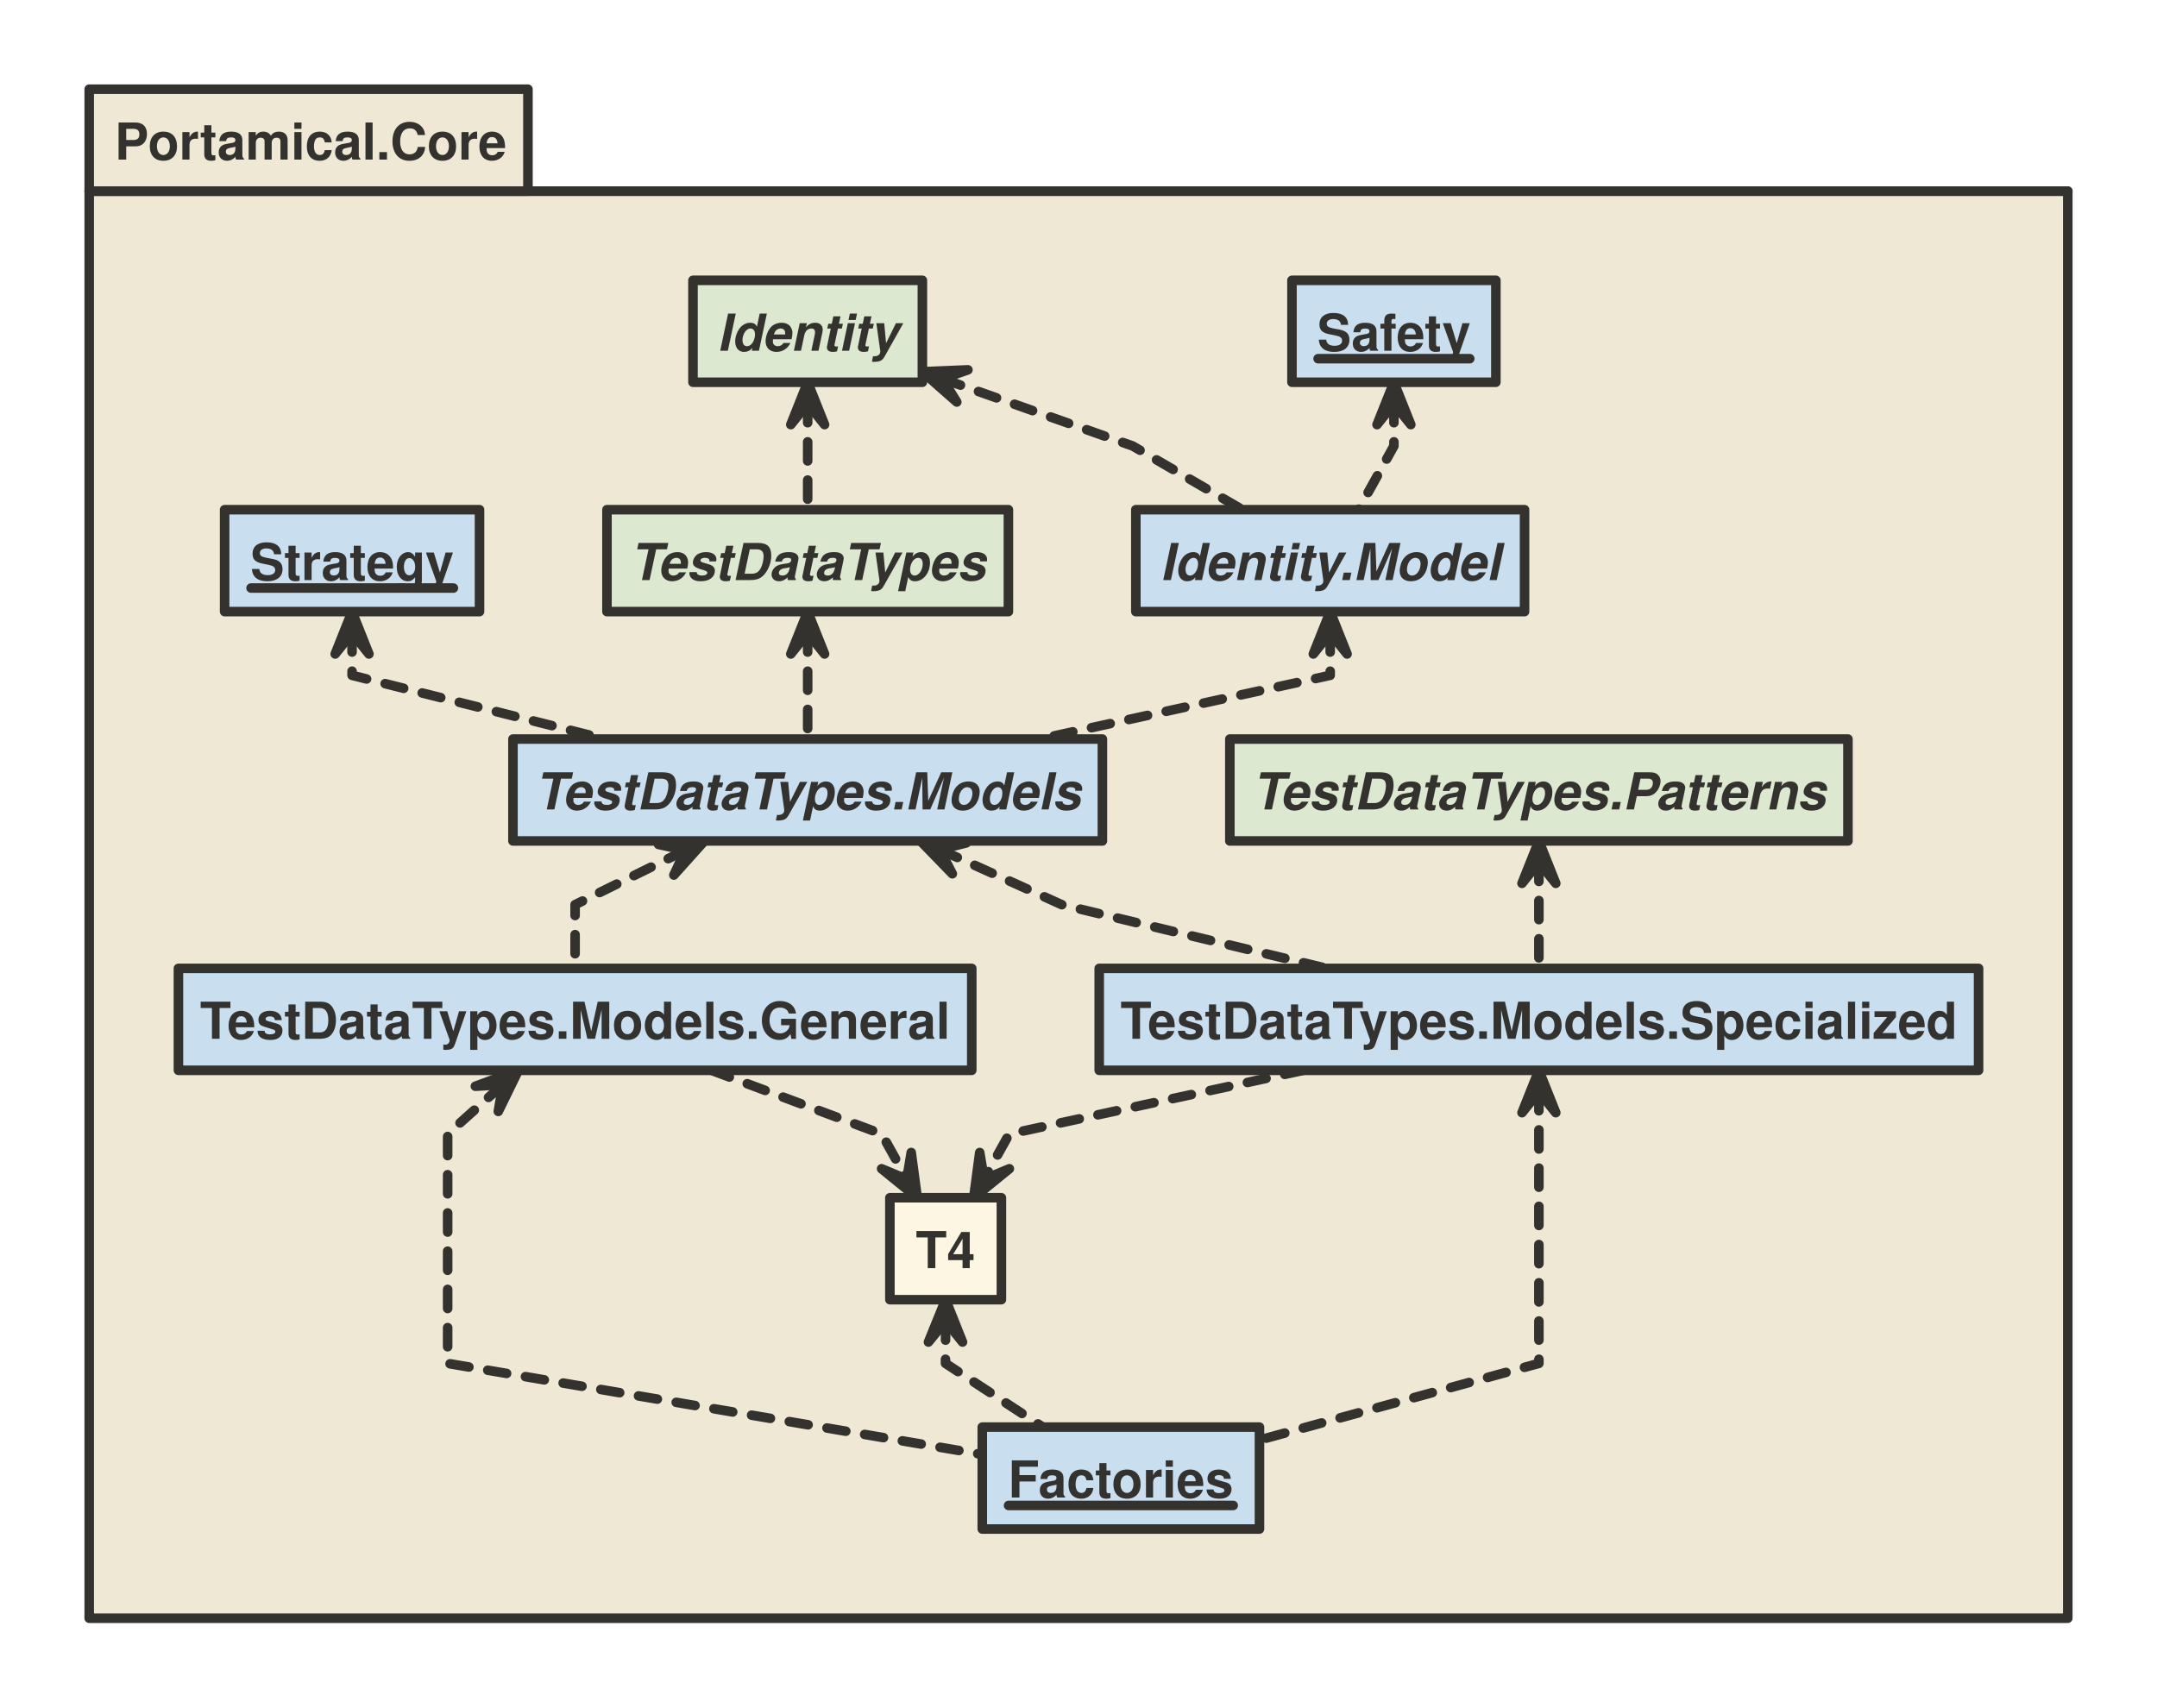
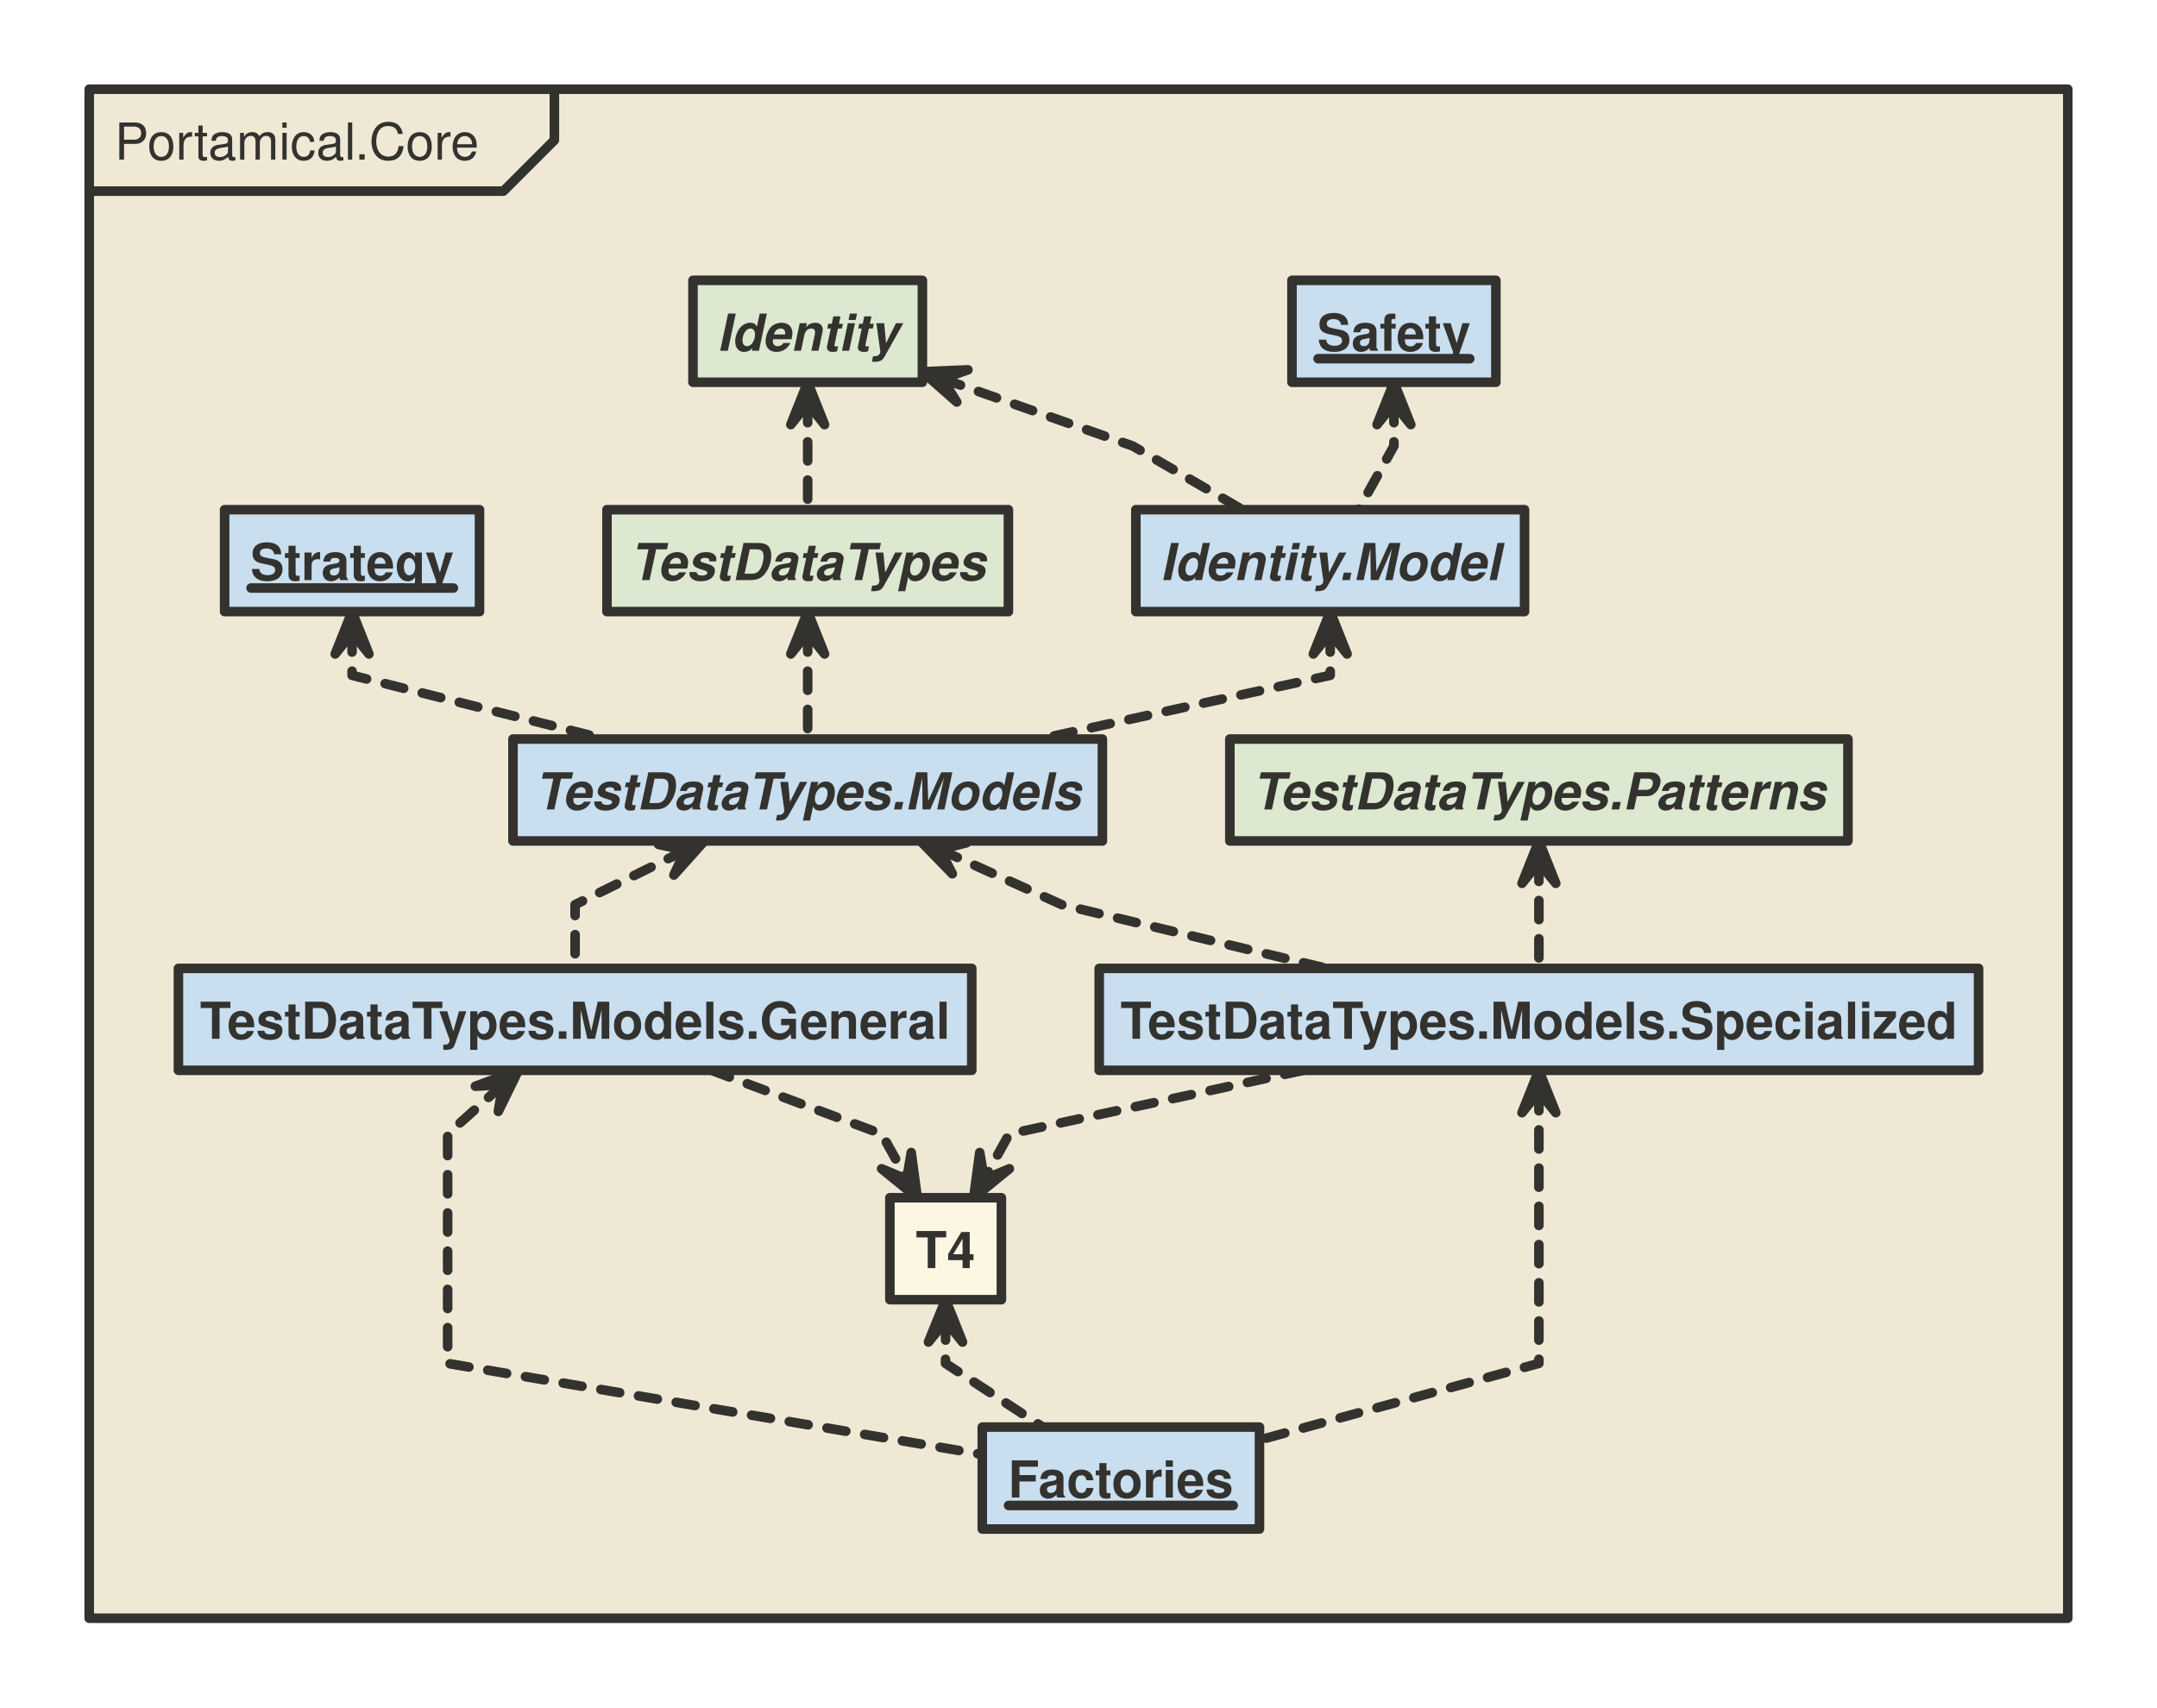
<svg xmlns="http://www.w3.org/2000/svg" version="1.1" baseProfile="full" width="677.0" height="536.0" viewBox="0 0 677 536">
  <g stroke-width="1.0" text-align="left" font="12pt Helvetica, Arial, sans-serif" font-size="12pt" font-family="Helvetica" font-weight="bold" font-style="normal">
    <g font-family="Helvetica" font-size="12pt" font-weight="bold" font-style="normal" stroke-width="3.0" stroke-linejoin="round" stroke-linecap="round" stroke="#33322E">
      <g stroke="transparent" fill="transparent">
        <rect x="0.0" y="0.0" height="536.0" width="677.0" stroke="none" />
      </g>
      <g transform="translate(8, 8)" fill="#33322E">
        <g transform="translate(20, 20)">
          <g data-name="Portamical.Core">
            <g fill="#eee8d5" stroke="#33322E" data-name="Portamical.Core">
-               <rect x="0.0" y="32.0" height="448.0" width="621.0" data-name="Portamical.Core" />
-               <path d="M0.0 32.0 L0.0 0.0 L137.7 0.0 L137.7 32.0 Z" data-name="Portamical.Core" />
-               <path d="M0.0 32.0 L621.0 32.0" fill="none" data-name="Portamical.Core" />
+               <rect x="0.0" y="0.0" height="480.0" width="621.0" data-name="Portamical.Core" />
+               <path d="M0.0 32.0 L130.0 32.0 L146.0 16.0 L146.0 0.0" fill="none" data-name="Portamical.Core" />
            </g>
-             <g transform="translate(0, 0)" font-family="Helvetica" font-size="12pt" font-weight="bold" font-style="normal" data-name="Portamical.Core" data-compartment="0">
+             <g transform="translate(0, 0)" font-family="Helvetica" font-size="12pt" font-weight="normal" font-style="normal" data-name="Portamical.Core" data-compartment="0">
              <g transform="translate(8, 8)" fill="#33322E" text-align="left" data-name="Portamical.Core" data-compartment="0">
                <text x="0.0" y="14.1" stroke="none" data-name="Portamical.Core" data-compartment="0">Portamical.Core</text>
              </g>
            </g>
            <g transform="translate(0, 32)" font-family="Helvetica" font-size="12pt" font-weight="normal" font-style="normal" data-name="Portamical.Core" data-compartment="1">
              <g transform="translate(8, 8)" fill="#33322E" data-name="Portamical.Core" data-compartment="1">
                <g transform="translate(20, 20)" fill="#33322E" font-family="Helvetica" font-size="12pt" font-weight="normal" font-style="normal" data-name="Portamical.Core" data-compartment="1">
                  <g stroke-dasharray="6 6" data-name="Portamical.Core" data-compartment="1">
                    <path d="M197.5 38.7 L197.5 52 L197.5 72 L197.5 72.0 " fill="none" data-name="Portamical.Core" data-compartment="1" />
                  </g>
                  <path d="M202.8 45.3 L197.5 38.7 L192.2 45.3 L197.5 32.0 Z" data-name="Portamical.Core" data-compartment="1" />
                  <g stroke-dasharray="6 6" data-name="Portamical.Core" data-compartment="1">
                    <path d="M239.8 30.9 L299.5 52 L333.944 72 L333.9 72.0 " fill="none" data-name="Portamical.Core" data-compartment="1" />
                  </g>
                  <path d="M247.8 28.1 L239.8 30.9 L244.3 38.2 L233.5 28.7 Z" data-name="Portamical.Core" data-compartment="1" />
                  <g stroke-dasharray="6 6" data-name="Portamical.Core" data-compartment="1">
                    <path d="M381.5 38.7 L381.5 52 L370.389 72 L370.4 72.0 " fill="none" data-name="Portamical.Core" data-compartment="1" />
                  </g>
                  <path d="M386.8 45.3 L381.5 38.7 L376.2 45.3 L381.5 32.0 Z" data-name="Portamical.Core" data-compartment="1" />
                  <g stroke-dasharray="6 6" data-name="Portamical.Core" data-compartment="1">
                    <path d="M54.5 110.7 L54.5 124 L133.944 144 L133.9 144.0 " fill="none" data-name="Portamical.Core" data-compartment="1" />
                  </g>
                  <path d="M59.8 117.3 L54.5 110.7 L49.2 117.3 L54.5 104.0 Z" data-name="Portamical.Core" data-compartment="1" />
                  <g stroke-dasharray="6 6" data-name="Portamical.Core" data-compartment="1">
                    <path d="M197.5 110.7 L197.5 124 L197.5 144 L197.5 144.0 " fill="none" data-name="Portamical.Core" data-compartment="1" />
                  </g>
                  <path d="M202.8 117.3 L197.5 110.7 L192.2 117.3 L197.5 104.0 Z" data-name="Portamical.Core" data-compartment="1" />
                  <g stroke-dasharray="6 6" data-name="Portamical.Core" data-compartment="1">
                    <path d="M361.5 110.7 L361.5 124 L270.389 144 L270.4 144.0 " fill="none" data-name="Portamical.Core" data-compartment="1" />
                  </g>
                  <path d="M366.8 117.3 L361.5 110.7 L356.2 117.3 L361.5 104.0 Z" data-name="Portamical.Core" data-compartment="1" />
                  <g stroke-dasharray="6 6" data-name="Portamical.Core" data-compartment="1">
                    <path d="M159.1 178.9 L124.5 196 L124.5 216 L124.5 216.0 " fill="none" data-name="Portamical.Core" data-compartment="1" />
                  </g>
                  <path d="M155.5 186.7 L159.1 178.9 L150.7 177.1 L165.1 176.0 Z" data-name="Portamical.Core" data-compartment="1" />
                  <g stroke-dasharray="6 6" data-name="Portamical.Core" data-compartment="1">
                    <path d="M167.3 248.0 L220.75 268 L228.623 282.172 L228.6 282.2 " fill="none" data-name="Portamical.Core" data-compartment="1" />
                  </g>
                  <path d="M220.7 278.9 L228.6 282.2 L230.0 273.8 L231.9 288.0 Z" data-name="Portamical.Core" data-compartment="1" />
                  <g stroke-dasharray="6 6" data-name="Portamical.Core" data-compartment="1">
                    <path d="M101.8 252.5 L84.5 268 L84.5 304 L84.5 304 L84.5 340 L84.5 340 L252.25 368.587 L252.3 368.6 " fill="none" data-name="Portamical.Core" data-compartment="1" />
                  </g>
                  <path d="M100.4 260.9 L101.8 252.5 L93.2 253.0 L106.7 248.0 Z" data-name="Portamical.Core" data-compartment="1" />
                  <g stroke-dasharray="6 6" data-name="Portamical.Core" data-compartment="1">
                    <path d="M240.8 326.7 L240.75 340 L271.306 360 L271.3 360.0 " fill="none" data-name="Portamical.Core" data-compartment="1" />
                  </g>
                  <path d="M246.1 333.3 L240.8 326.7 L235.4 333.3 L240.8 320.0 Z" data-name="Portamical.Core" data-compartment="1" />
                  <g stroke-dasharray="6 6" data-name="Portamical.Core" data-compartment="1">
                    <path d="M239.0 178.7 L277.25 196 L360.444 216 L360.4 216.0 " fill="none" data-name="Portamical.Core" data-compartment="1" />
                  </g>
                  <path d="M247.3 176.6 L239.0 178.7 L242.9 186.3 L232.9 176.0 Z" data-name="Portamical.Core" data-compartment="1" />
                  <g stroke-dasharray="6 6" data-name="Portamical.Core" data-compartment="1">
                    <path d="M427.0 254.7 L427 268 L427 304 L427 304 L427 340 L427 340 L339.25 364.069 L339.3 364.1 " fill="none" data-name="Portamical.Core" data-compartment="1" />
                  </g>
                  <path d="M432.3 261.3 L427.0 254.7 L421.7 261.3 L427.0 248.0 Z" data-name="Portamical.Core" data-compartment="1" />
                  <g stroke-dasharray="6 6" data-name="Portamical.Core" data-compartment="1">
                    <path d="M427.0 182.7 L427 196 L427 216 L427.0 216.0 " fill="none" data-name="Portamical.Core" data-compartment="1" />
                  </g>
                  <path d="M432.3 189.3 L427.0 182.7 L421.7 189.3 L427.0 176.0 Z" data-name="Portamical.Core" data-compartment="1" />
                  <g stroke-dasharray="6 6" data-name="Portamical.Core" data-compartment="1">
                    <path d="M353.1 248.0 L260.75 268 L252.877 282.172 L252.9 282.2 " fill="none" data-name="Portamical.Core" data-compartment="1" />
                  </g>
                  <path d="M251.5 273.8 L252.9 282.2 L260.8 278.9 L249.6 288.0 Z" data-name="Portamical.Core" data-compartment="1" />
                  <g data-name="Strategy">
                    <g fill="#C9DEEF" stroke="#33322E" data-name="Strategy">
                      <rect x="14.5" y="72.0" height="32.0" width="80.0" data-name="Strategy" />
                    </g>
                    <g transform="translate(14.5, 72)" font-family="Helvetica" font-size="12pt" font-weight="bold" font-style="normal" data-name="Strategy" data-compartment="0">
                      <g transform="translate(8, 8)" fill="#33322E" text-align="center" stroke-width="3.0" data-name="Strategy" data-compartment="0">
                        <text x="32.0" y="14.1" stroke="none" text-anchor="middle" data-name="Strategy" data-compartment="0">Strategy</text>
                        <path d="M0.3 16.6 L63.8 16.6" fill="none" data-name="Strategy" data-compartment="0" />
                      </g>
                    </g>
                  </g>
                  <g data-name="Identity">
                    <g fill="#DCE8CF" stroke="#33322E" data-name="Identity">
                      <rect x="161.5" y="0.0" height="32.0" width="72.0" data-name="Identity" />
                    </g>
                    <g transform="translate(161.5, 0)" font-family="Helvetica" font-size="12pt" font-weight="bold" font-style="italic" data-name="Identity" data-compartment="0">
                      <g transform="translate(8, 8)" fill="#33322E" text-align="center" data-name="Identity" data-compartment="0">
                        <text x="28.0" y="14.1" stroke="none" text-anchor="middle" data-name="Identity" data-compartment="0">Identity</text>
                      </g>
                    </g>
                  </g>
                  <g data-name="Safety">
                    <g fill="#C9DEEF" stroke="#33322E" data-name="Safety">
                      <rect x="349.5" y="0.0" height="32.0" width="64.0" data-name="Safety" />
                    </g>
                    <g transform="translate(349.5, 0)" font-family="Helvetica" font-size="12pt" font-weight="bold" font-style="normal" data-name="Safety" data-compartment="0">
                      <g transform="translate(8, 8)" fill="#33322E" text-align="center" stroke-width="3.0" data-name="Safety" data-compartment="0">
                        <text x="24.0" y="14.1" stroke="none" text-anchor="middle" data-name="Safety" data-compartment="0">Safety</text>
                        <path d="M0.2 16.6 L47.8 16.6" fill="none" data-name="Safety" data-compartment="0" />
                      </g>
                    </g>
                  </g>
                  <g data-name="TestDataTypes">
                    <g fill="#DCE8CF" stroke="#33322E" data-name="TestDataTypes">
                      <rect x="134.5" y="72.0" height="32.0" width="126.0" data-name="TestDataTypes" />
                    </g>
                    <g transform="translate(134.5, 72)" font-family="Helvetica" font-size="12pt" font-weight="bold" font-style="italic" data-name="TestDataTypes" data-compartment="0">
                      <g transform="translate(8, 8)" fill="#33322E" text-align="center" data-name="TestDataTypes" data-compartment="0">
                        <text x="55.0" y="14.1" stroke="none" text-anchor="middle" data-name="TestDataTypes" data-compartment="0">TestDataTypes</text>
                      </g>
                    </g>
                  </g>
                  <g data-name="Factories">
                    <g fill="#C9DEEF" stroke="#33322E" data-name="Factories">
                      <rect x="252.3" y="360.0" height="32.0" width="87.0" data-name="Factories" />
                    </g>
                    <g transform="translate(252.25, 360)" font-family="Helvetica" font-size="12pt" font-weight="bold" font-style="normal" data-name="Factories" data-compartment="0">
                      <g transform="translate(8, 8)" fill="#33322E" text-align="center" stroke-width="3.0" data-name="Factories" data-compartment="0">
                        <text x="35.5" y="14.1" stroke="none" text-anchor="middle" data-name="Factories" data-compartment="0">Factories</text>
                        <path d="M0.3 16.6 L70.8 16.6" fill="none" data-name="Factories" data-compartment="0" />
                      </g>
                    </g>
                  </g>
                  <g data-name="Identity.Model">
                    <g fill="#C9DEEF" stroke="#33322E" data-name="Identity.Model">
                      <rect x="300.5" y="72.0" height="32.0" width="122.0" data-name="Identity.Model" />
                    </g>
                    <g transform="translate(300.5, 72)" font-family="Helvetica" font-size="12pt" font-weight="bold" font-style="italic" data-name="Identity.Model" data-compartment="0">
                      <g transform="translate(8, 8)" fill="#33322E" text-align="center" data-name="Identity.Model" data-compartment="0">
                        <text x="53.0" y="14.1" stroke="none" text-anchor="middle" data-name="Identity.Model" data-compartment="0">Identity.Model</text>
                      </g>
                    </g>
                  </g>
                  <g data-name="TestDataTypes.Patterns">
                    <g fill="#DCE8CF" stroke="#33322E" data-name="TestDataTypes.Patterns">
                      <rect x="330.0" y="144.0" height="32.0" width="194.0" data-name="TestDataTypes.Patterns" />
                    </g>
                    <g transform="translate(330, 144)" font-family="Helvetica" font-size="12pt" font-weight="bold" font-style="italic" data-name="TestDataTypes.Patterns" data-compartment="0">
                      <g transform="translate(8, 8)" fill="#33322E" text-align="center" data-name="TestDataTypes.Patterns" data-compartment="0">
                        <text x="89.0" y="14.1" stroke="none" text-anchor="middle" data-name="TestDataTypes.Patterns" data-compartment="0">TestDataTypes.Patterns</text>
                      </g>
                    </g>
                  </g>
                  <g data-name="TestDataTypes.Models">
                    <g fill="#C9DEEF" stroke="#33322E" data-name="TestDataTypes.Models">
                      <rect x="105.0" y="144.0" height="32.0" width="185.0" data-name="TestDataTypes.Models" />
                    </g>
                    <g transform="translate(105, 144)" font-family="Helvetica" font-size="12pt" font-weight="bold" font-style="italic" data-name="TestDataTypes.Models" data-compartment="0">
                      <g transform="translate(8, 8)" fill="#33322E" text-align="center" data-name="TestDataTypes.Models" data-compartment="0">
                        <text x="84.5" y="14.1" stroke="none" text-anchor="middle" data-name="TestDataTypes.Models" data-compartment="0">TestDataTypes.Models</text>
                      </g>
                    </g>
                  </g>
                  <g data-name="TestDataTypes.Models.General">
                    <g fill="#C9DEEF" stroke="#33322E" data-name="TestDataTypes.Models.General">
                      <rect x="0.0" y="216.0" height="32.0" width="249.0" data-name="TestDataTypes.Models.General" />
                    </g>
                    <g transform="translate(0, 216)" font-family="Helvetica" font-size="12pt" font-weight="bold" font-style="normal" data-name="TestDataTypes.Models.General" data-compartment="0">
                      <g transform="translate(8, 8)" fill="#33322E" text-align="center" data-name="TestDataTypes.Models.General" data-compartment="0">
                        <text x="116.5" y="14.1" stroke="none" text-anchor="middle" data-name="TestDataTypes.Models.General" data-compartment="0">TestDataTypes.Models.General</text>
                      </g>
                    </g>
                  </g>
                  <g data-name="TestDataTypes.Models.Specialized">
                    <g fill="#C9DEEF" stroke="#33322E" data-name="TestDataTypes.Models.Specialized">
                      <rect x="289.0" y="216.0" height="32.0" width="276.0" data-name="TestDataTypes.Models.Specialized" />
                    </g>
                    <g transform="translate(289, 216)" font-family="Helvetica" font-size="12pt" font-weight="bold" font-style="normal" data-name="TestDataTypes.Models.Specialized" data-compartment="0">
                      <g transform="translate(8, 8)" fill="#33322E" text-align="center" data-name="TestDataTypes.Models.Specialized" data-compartment="0">
                        <text x="130.0" y="14.1" stroke="none" text-anchor="middle" data-name="TestDataTypes.Models.Specialized" data-compartment="0">TestDataTypes.Models.Specialized</text>
                      </g>
                    </g>
                  </g>
                  <g data-name="T4">
                    <g fill="#fdf6e3" stroke="#33322E" data-name="T4">
                      <rect x="223.3" y="288.0" height="32.0" width="35.0" data-name="T4" />
                    </g>
                    <g transform="translate(223.25, 288)" font-family="Helvetica" font-size="12pt" font-weight="bold" font-style="normal" data-name="T4" data-compartment="0">
                      <g transform="translate(8, 8)" fill="#33322E" text-align="center" data-name="T4" data-compartment="0">
                        <text x="9.5" y="14.1" stroke="none" text-anchor="middle" data-name="T4" data-compartment="0">T4</text>
                      </g>
                    </g>
                  </g>
                </g>
              </g>
            </g>
          </g>
        </g>
      </g>
    </g>
  </g>
</svg>
